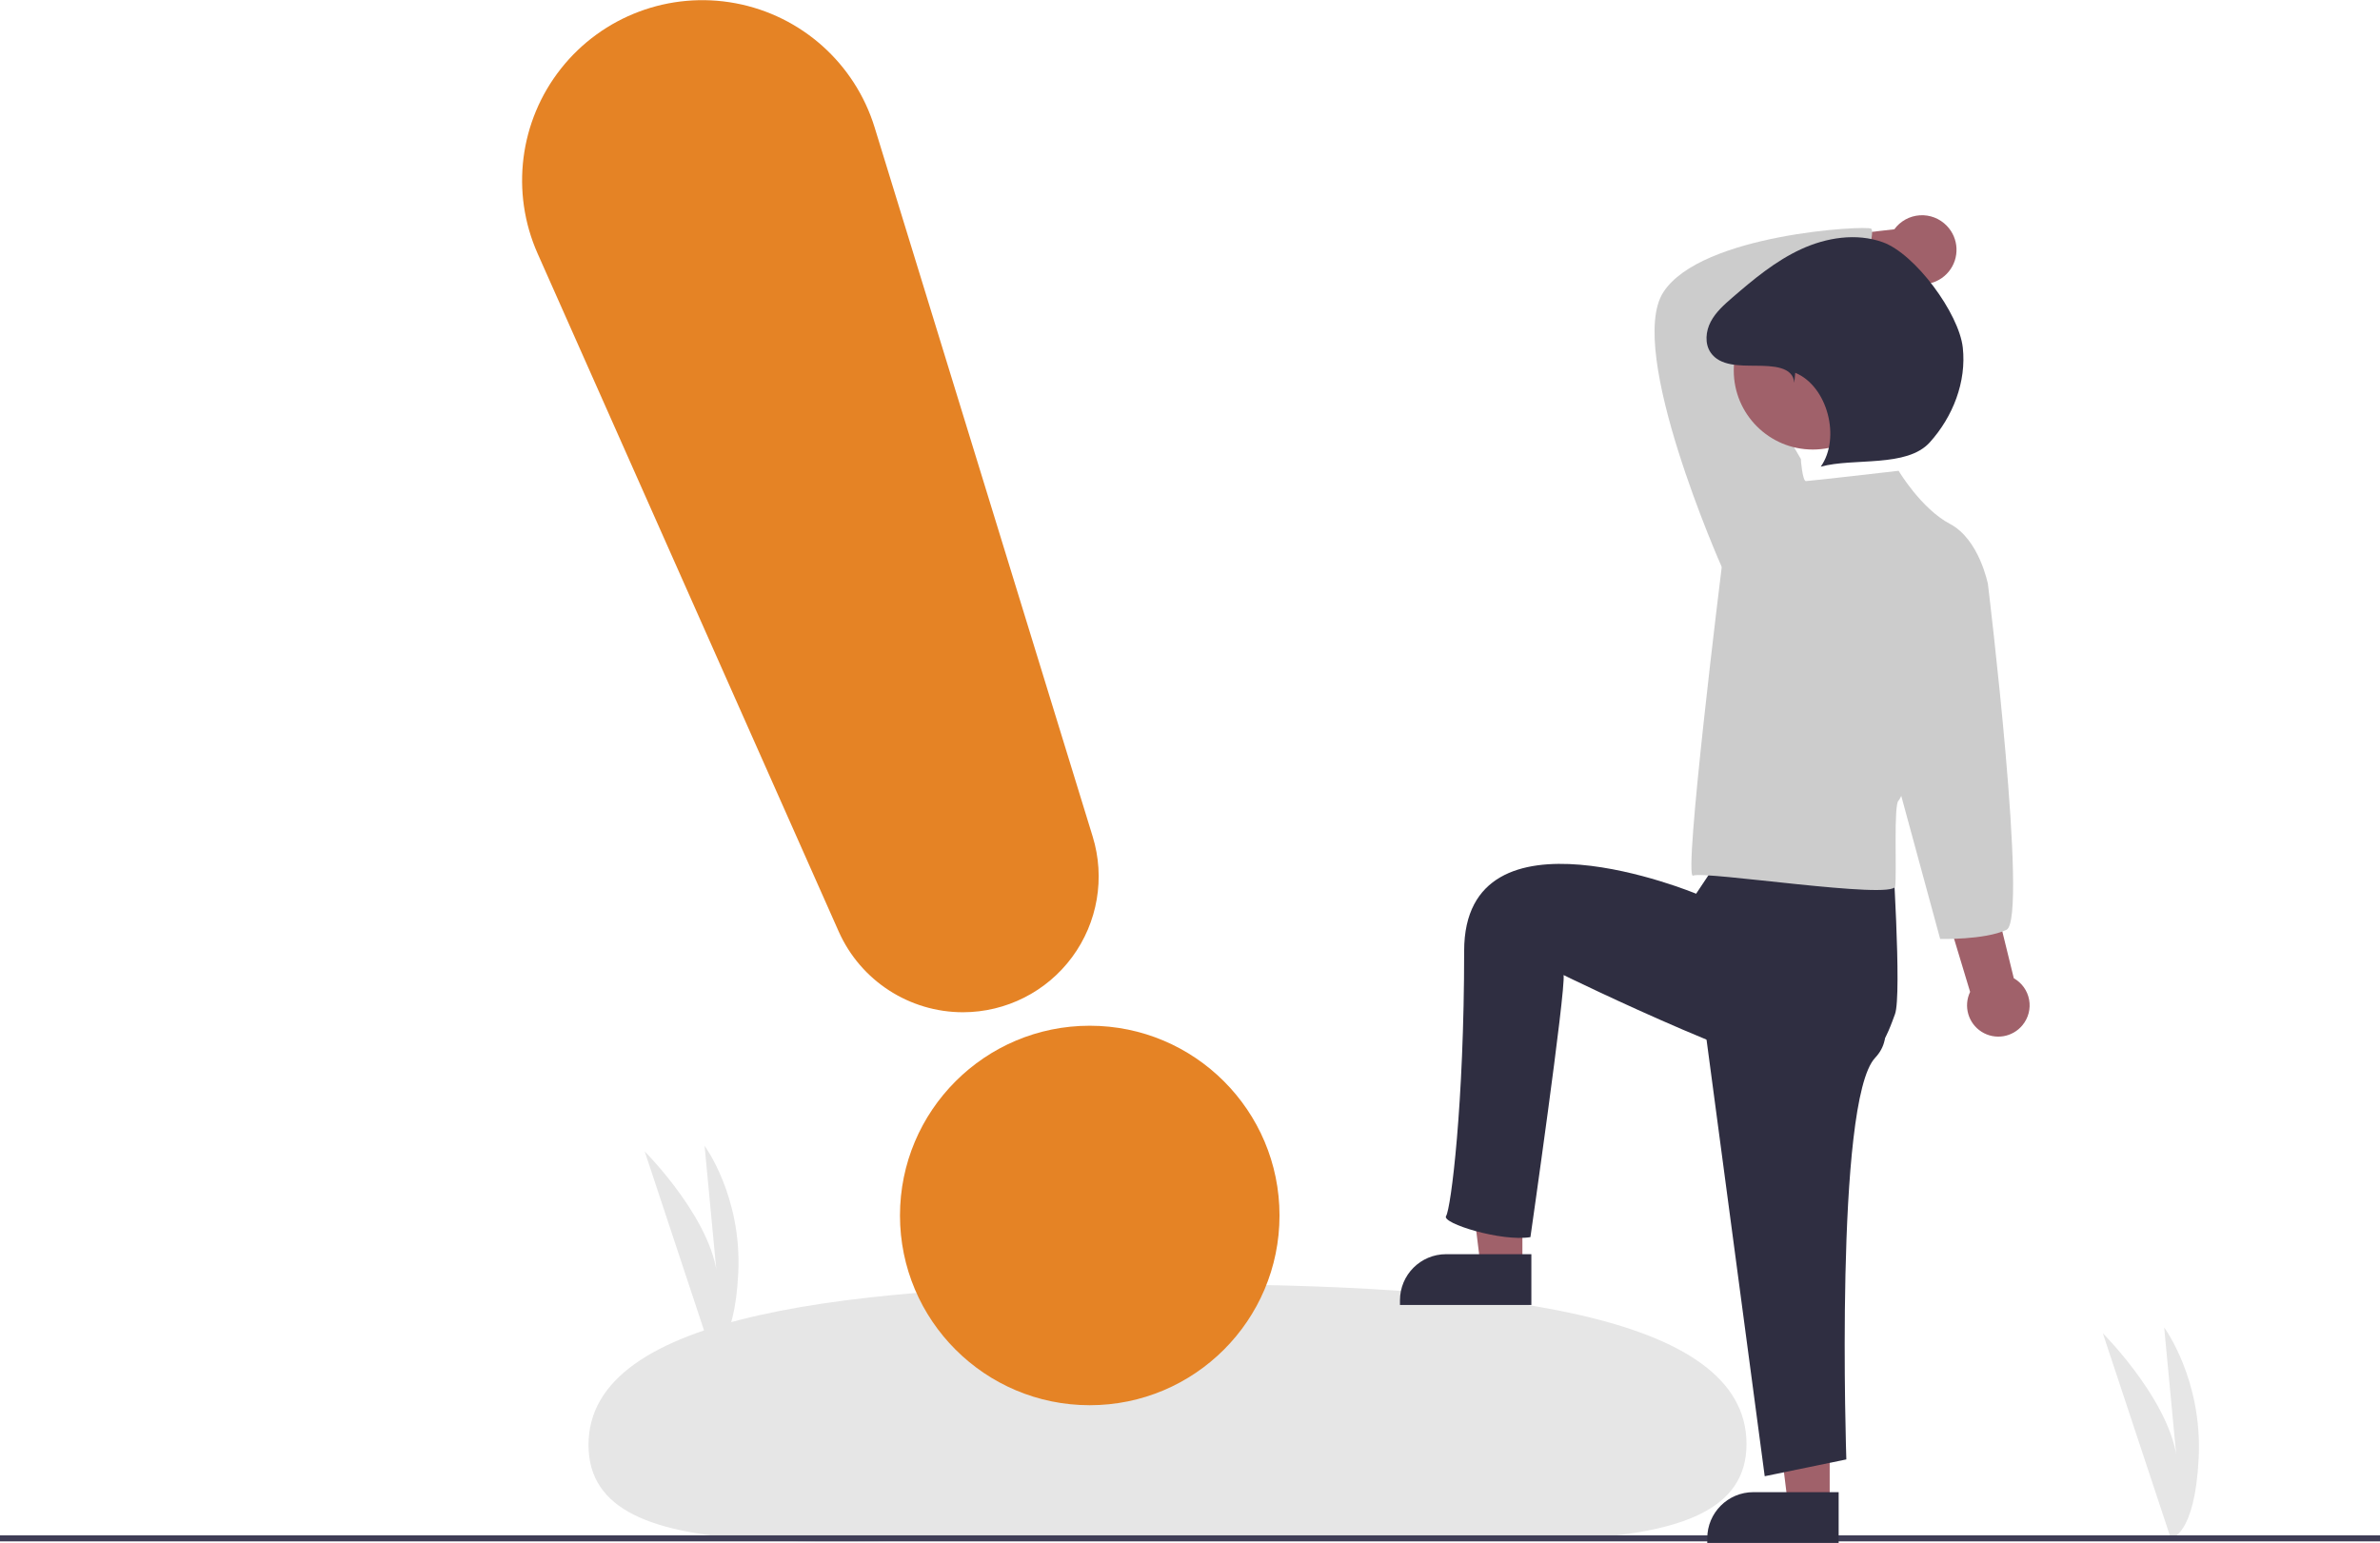
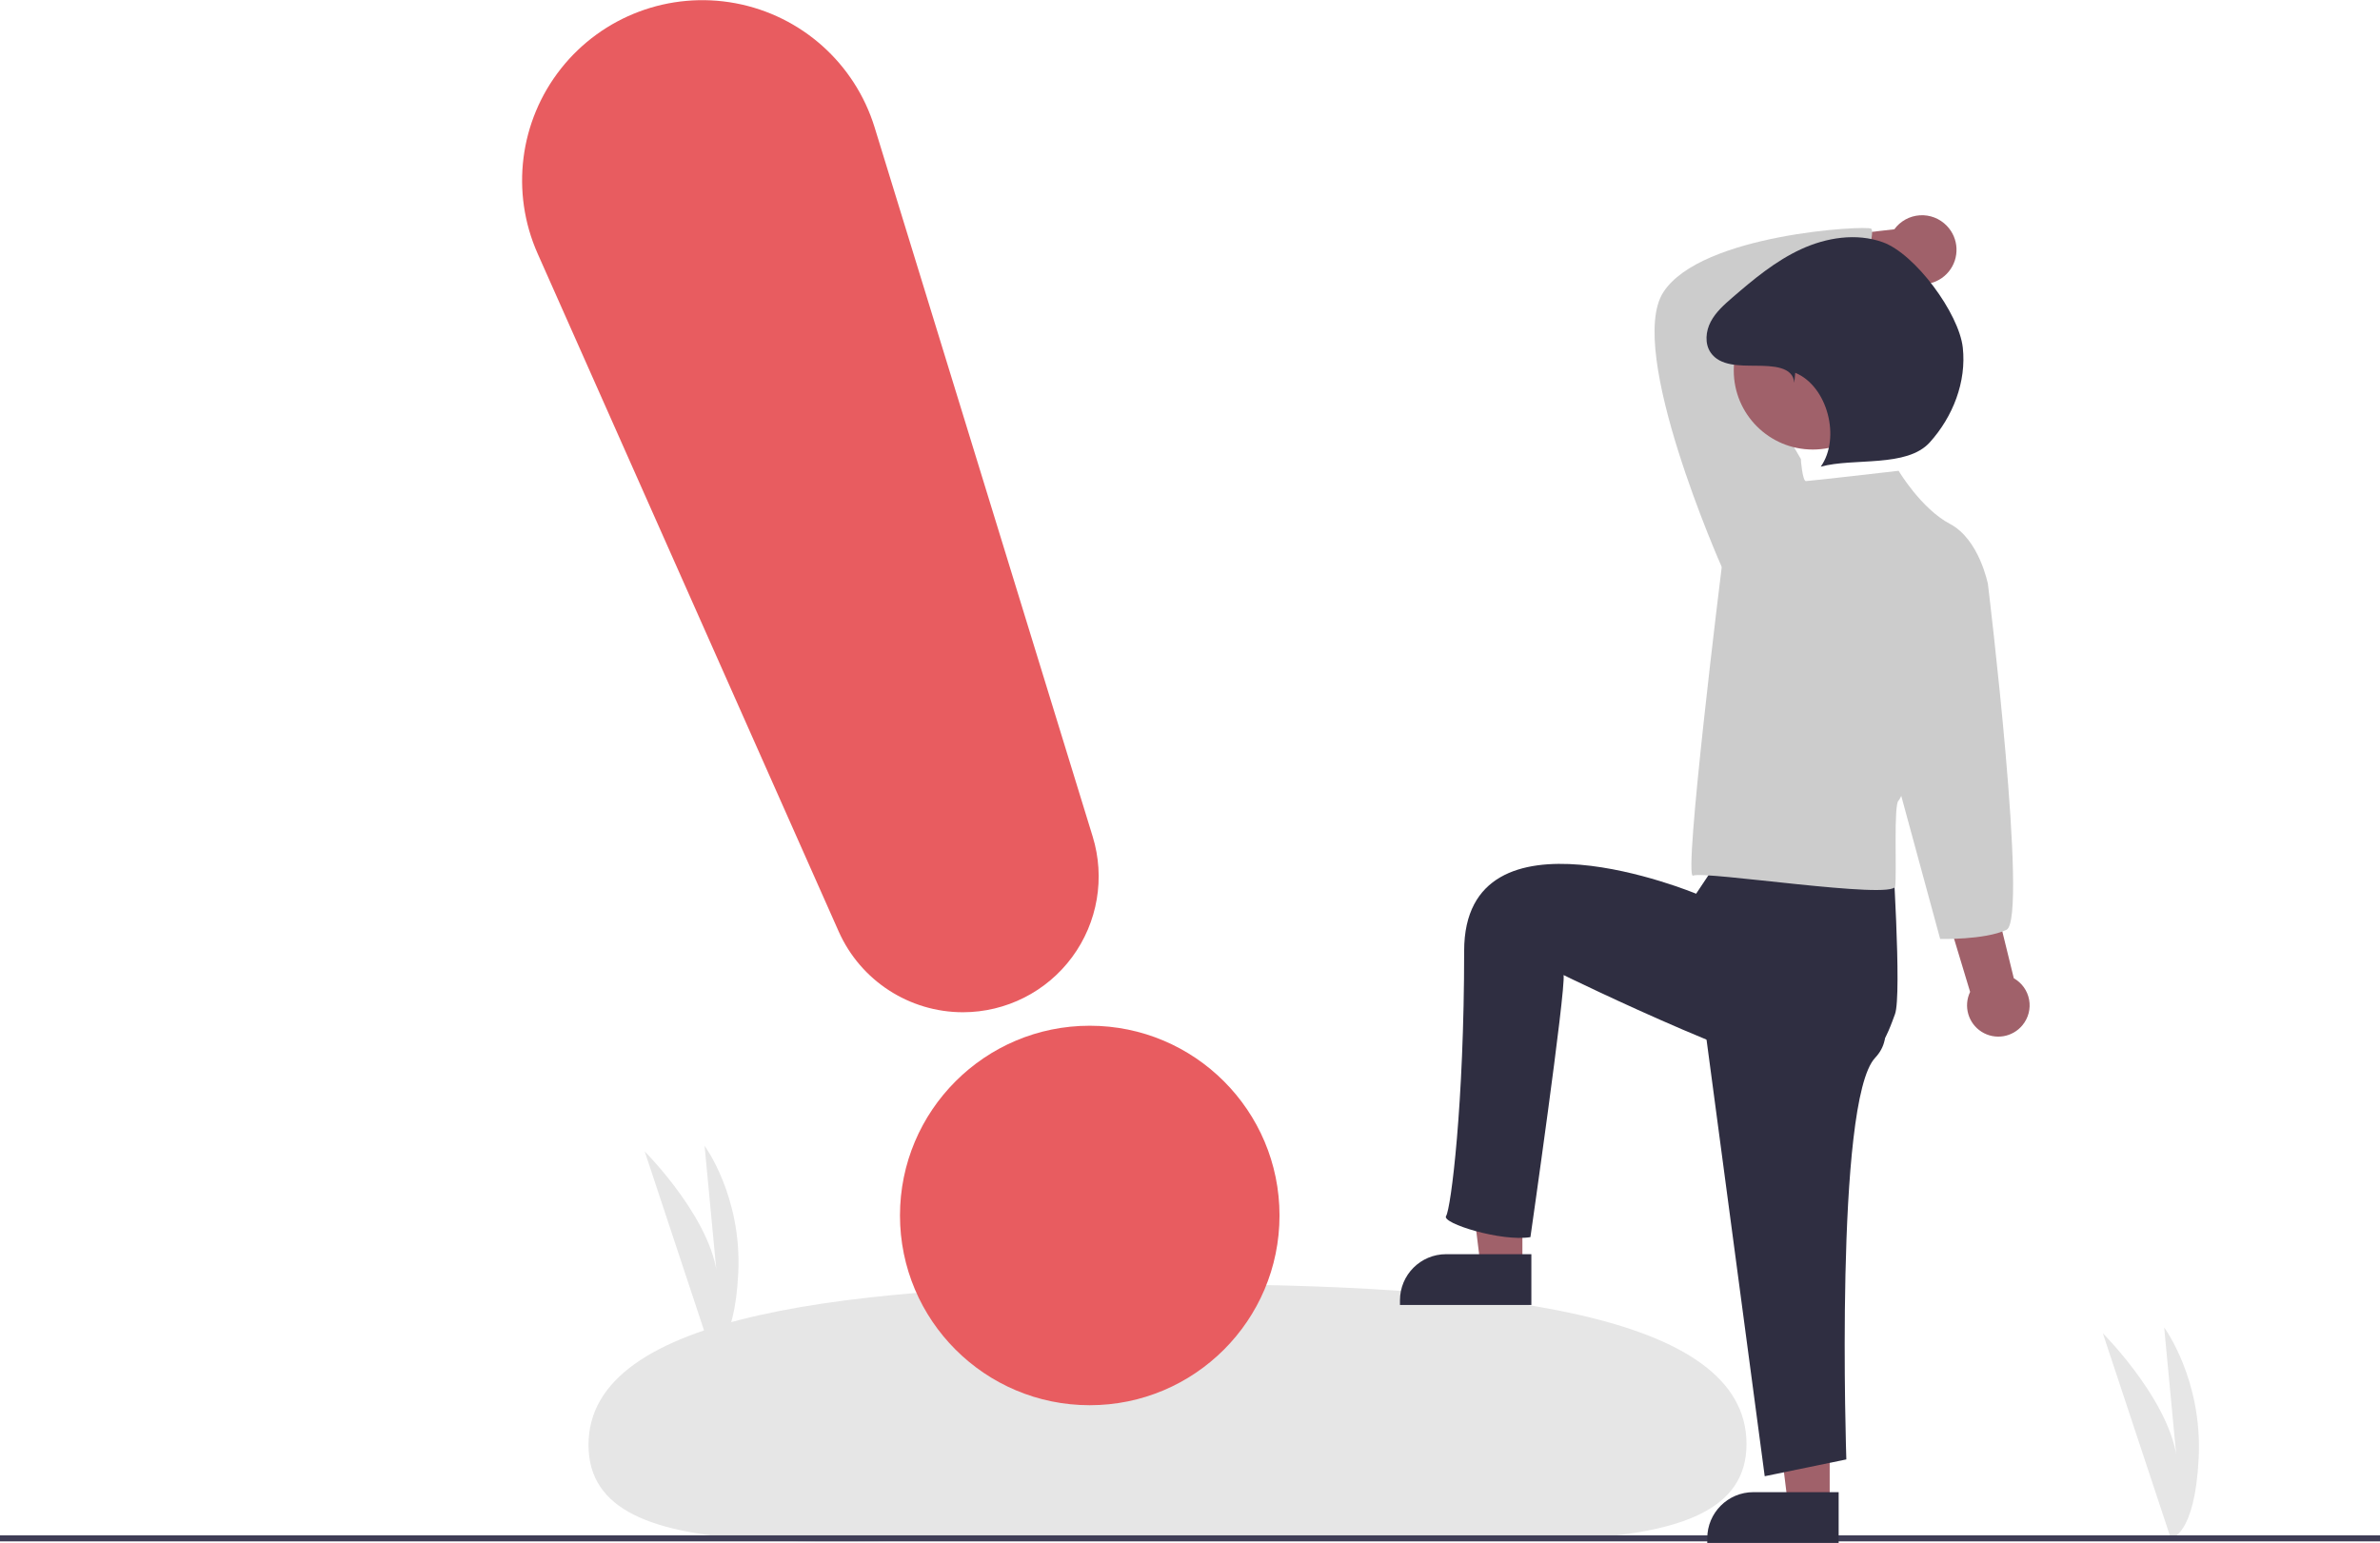
<svg xmlns="http://www.w3.org/2000/svg" id="ad6b5295-7ebf-4dc3-a7a8-a4a4b8d35fca" data-name="Layer 1" width="790" height="512.208" viewBox="0 0 790 512.208">
  <path d="M925.563,704.589,903,636.498s24.818,24.818,24.818,45.182l-4.455-47.091s12.727,17.182,11.455,43.273S925.563,704.589,925.563,704.589Z" transform="translate(-205 -193.896)" fill="#e6e6e6" />
  <path d="M441.021,642.589,419,576.135s24.222,24.222,24.222,44.096l-4.347-45.959s12.421,16.769,11.179,42.232S441.021,642.589,441.021,642.589Z" transform="translate(-205 -193.896)" fill="#e6e6e6" />
  <path d="M784.726,673.255c.038,43.715-86.665,30.268-192.809,30.36s-191.536,13.687-191.573-30.028,86.633-53.297,192.777-53.389S784.688,629.54,784.726,673.255Z" transform="translate(-205 -193.896)" fill="#e6e6e6" />
  <rect y="509.693" width="790" height="2" fill="#3f3d56" />
  <polygon points="505.336 420.322 491.459 420.322 484.855 366.797 505.336 366.797 505.336 420.322" fill="#a0616a" />
  <path d="M480.006,416.357H508.31a0,0,0,0,1,0,0V433.208a0,0,0,0,1,0,0H464.697a0,0,0,0,1,0,0v-1.541A15.309,15.309,0,0,1,480.006,416.357Z" fill="#2f2e41" />
  <polygon points="607.336 499.322 593.459 499.322 586.855 445.797 607.336 445.797 607.336 499.322" fill="#a0616a" />
  <path d="M582.006,495.357H610.31a0,0,0,0,1,0,0V512.208a0,0,0,0,1,0,0H566.697a0,0,0,0,1,0,0v-1.541A15.309,15.309,0,0,1,582.006,495.357Z" fill="#2f2e41" />
  <path d="M876.345,534.205A10.316,10.316,0,0,0,873.449,518.654l-32.23-131.293L820.611,396.228l38.335,126.949a10.372,10.372,0,0,0,17.398,11.028Z" transform="translate(-205 -193.896)" fill="#a0616a" />
  <path d="M851.208,268.86a11.382,11.382,0,0,0-17.415,1.152l-49.885,5.727,7.589,19.241,45.368-8.491a11.444,11.444,0,0,0,14.344-17.63Z" transform="translate(-205 -193.896)" fill="#a0616a" />
  <path d="M769,520.589l21.768,163.374,27.093-5.578s-3.984-118.982,9.562-133.325S810,505.589,810,505.589Z" transform="translate(-205 -193.896)" fill="#2f2e41" />
  <path d="M778,475.589l-10,15s-77-31.999-77,19-4.406,85.609-6,88,18.438,8.594,28,7c0,0,11.797-82.219,11-87,0,0,75.534,37.033,89.877,33.846S831.609,536.964,834,530.589s-1-57-1-57l-47.81-14.59Z" transform="translate(-205 -193.896)" fill="#2f2e41" />
  <path d="M779.349,385.529l-2.85-3.42s-31.924-71.828-19.382-91.21,67.268-22.233,68.978-21.092-4.085,15.943-.094,22.784c0,0-42.394,9.191-45.244,10.331s21.966,43.274,21.966,43.274l-2.85,25.653Z" transform="translate(-205 -193.896)" fill="#ccc" />
  <path d="M835.215,350.185S805.572,353.605,804.432,353.605s-1.71-7.411-1.71-7.411l-26.223,35.914S763.58,486.299,767,484.589s66.505,8.112,67.075,3.551-.57-27.363,1.14-28.503,29.643-71.828,29.643-71.828-2.85-14.822-12.541-19.952S835.215,350.185,835.215,350.185Z" transform="translate(-205 -193.896)" fill="#ccc" />
  <path d="M855.738,378.118l9.121,9.691S878.411,499.169,871,502.589s-22,3-22,3l-14.355-52.793Z" transform="translate(-205 -193.896)" fill="#ccc" />
  <circle cx="601.73" cy="122.998" r="26.239" fill="#a0616a" />
  <path d="M800.573,320.988c-.354-5.444-7.223-5.631-12.679-5.683s-11.978.143-15.065-4.355c-2.04-2.973-1.65-7.1.035-10.288s4.458-5.639,7.185-7.997c7.041-6.089,14.298-12.129,22.752-16.027s18.36-5.472,27.128-2.344c10.77,3.843,25.329,23.626,26.587,34.992s-3.285,22.953-10.942,31.446-25.182,5.066-36.211,8.088c6.705-9.49,2.285-26.733-8.456-31.164Z" transform="translate(-205 -193.896)" fill="#2f2e41" />
-   <circle cx="361.722" cy="403.505" r="62.989" fill="#e58325" />
-   <path d="M524.656,529.936a45.159,45.159,0,0,1-41.255-26.786L383.449,278.058a59.83,59.83,0,1,1,111.87-41.864l72.377,235.412a45.08,45.08,0,0,1-43.04,58.33Z" transform="translate(-205 -193.896)" fill="#e58325" />
+   <circle cx="361.722" cy="403.505" r="62.989" fill="#E85C60" />
+   <path d="M524.656,529.936a45.159,45.159,0,0,1-41.255-26.786L383.449,278.058a59.83,59.83,0,1,1,111.87-41.864l72.377,235.412a45.08,45.08,0,0,1-43.04,58.33Z" transform="translate(-205 -193.896)" fill="#E85C60" />
</svg>
